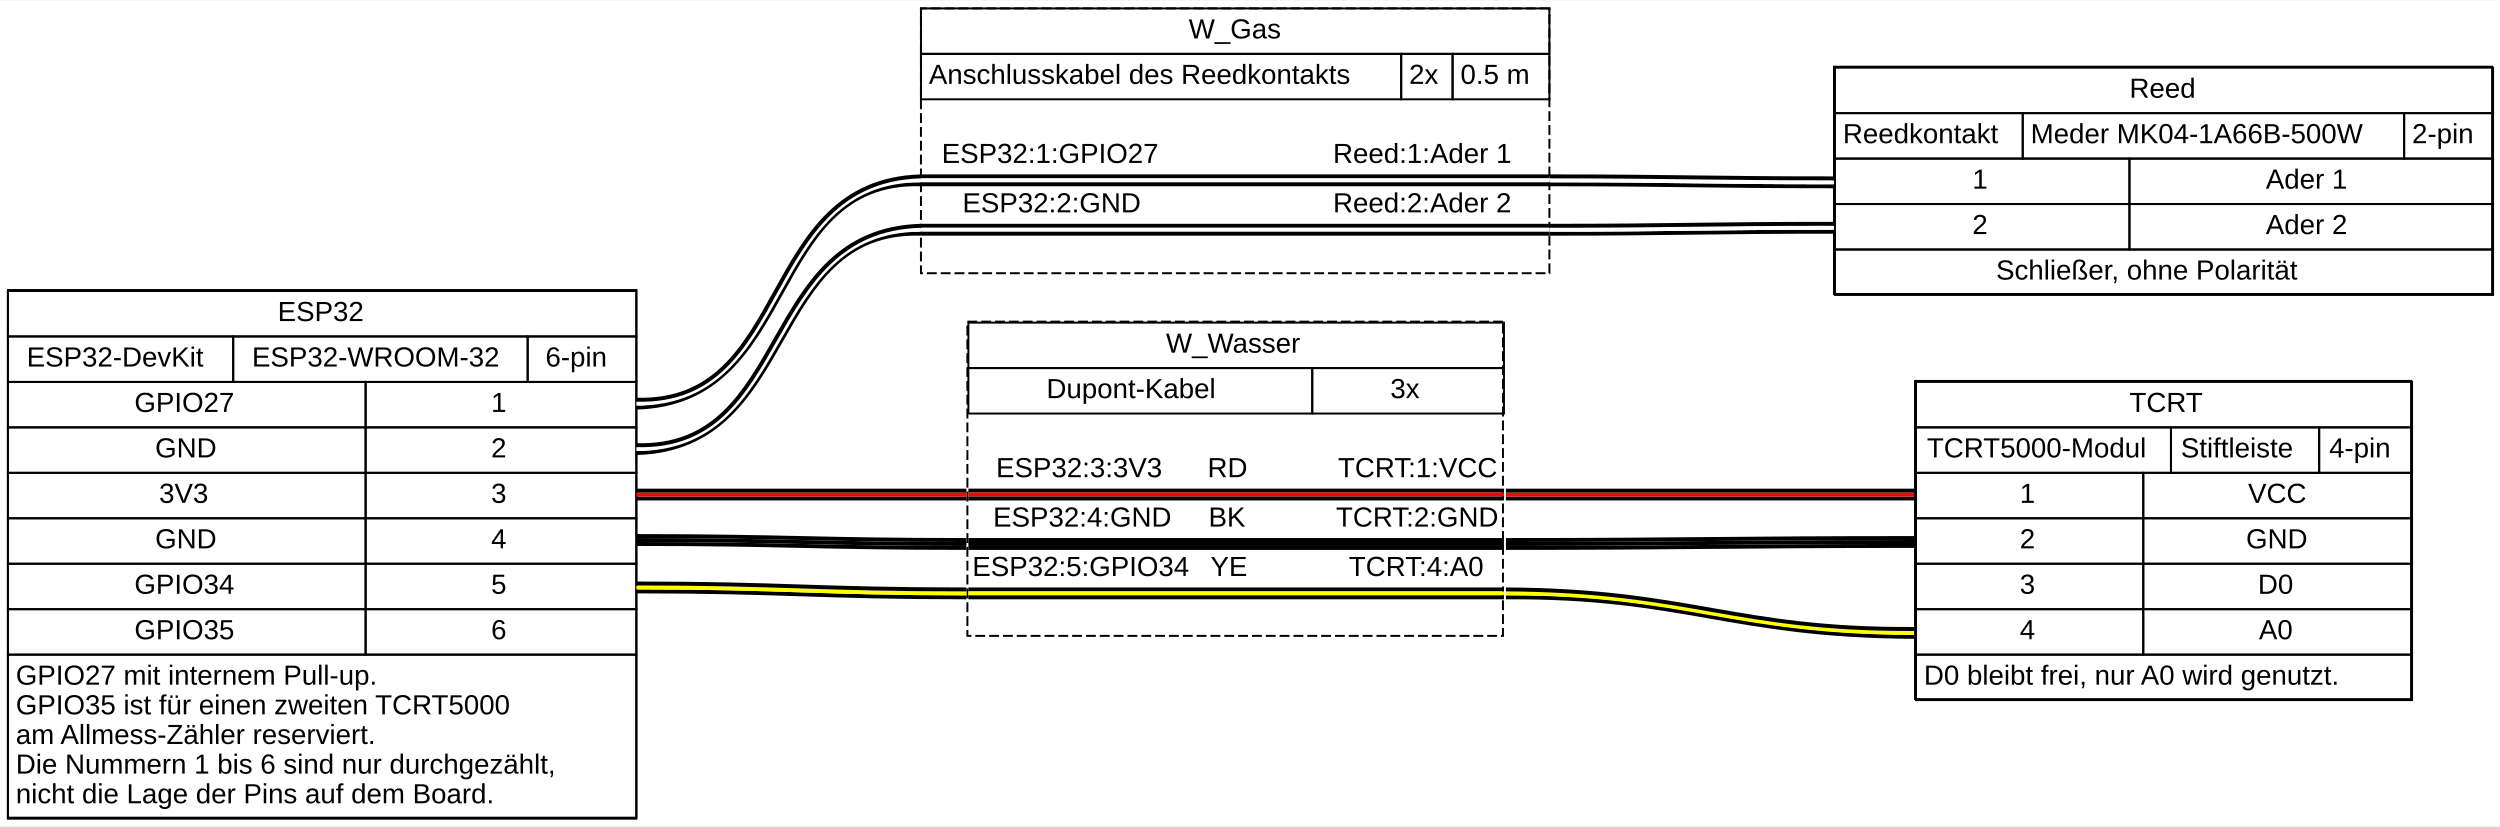
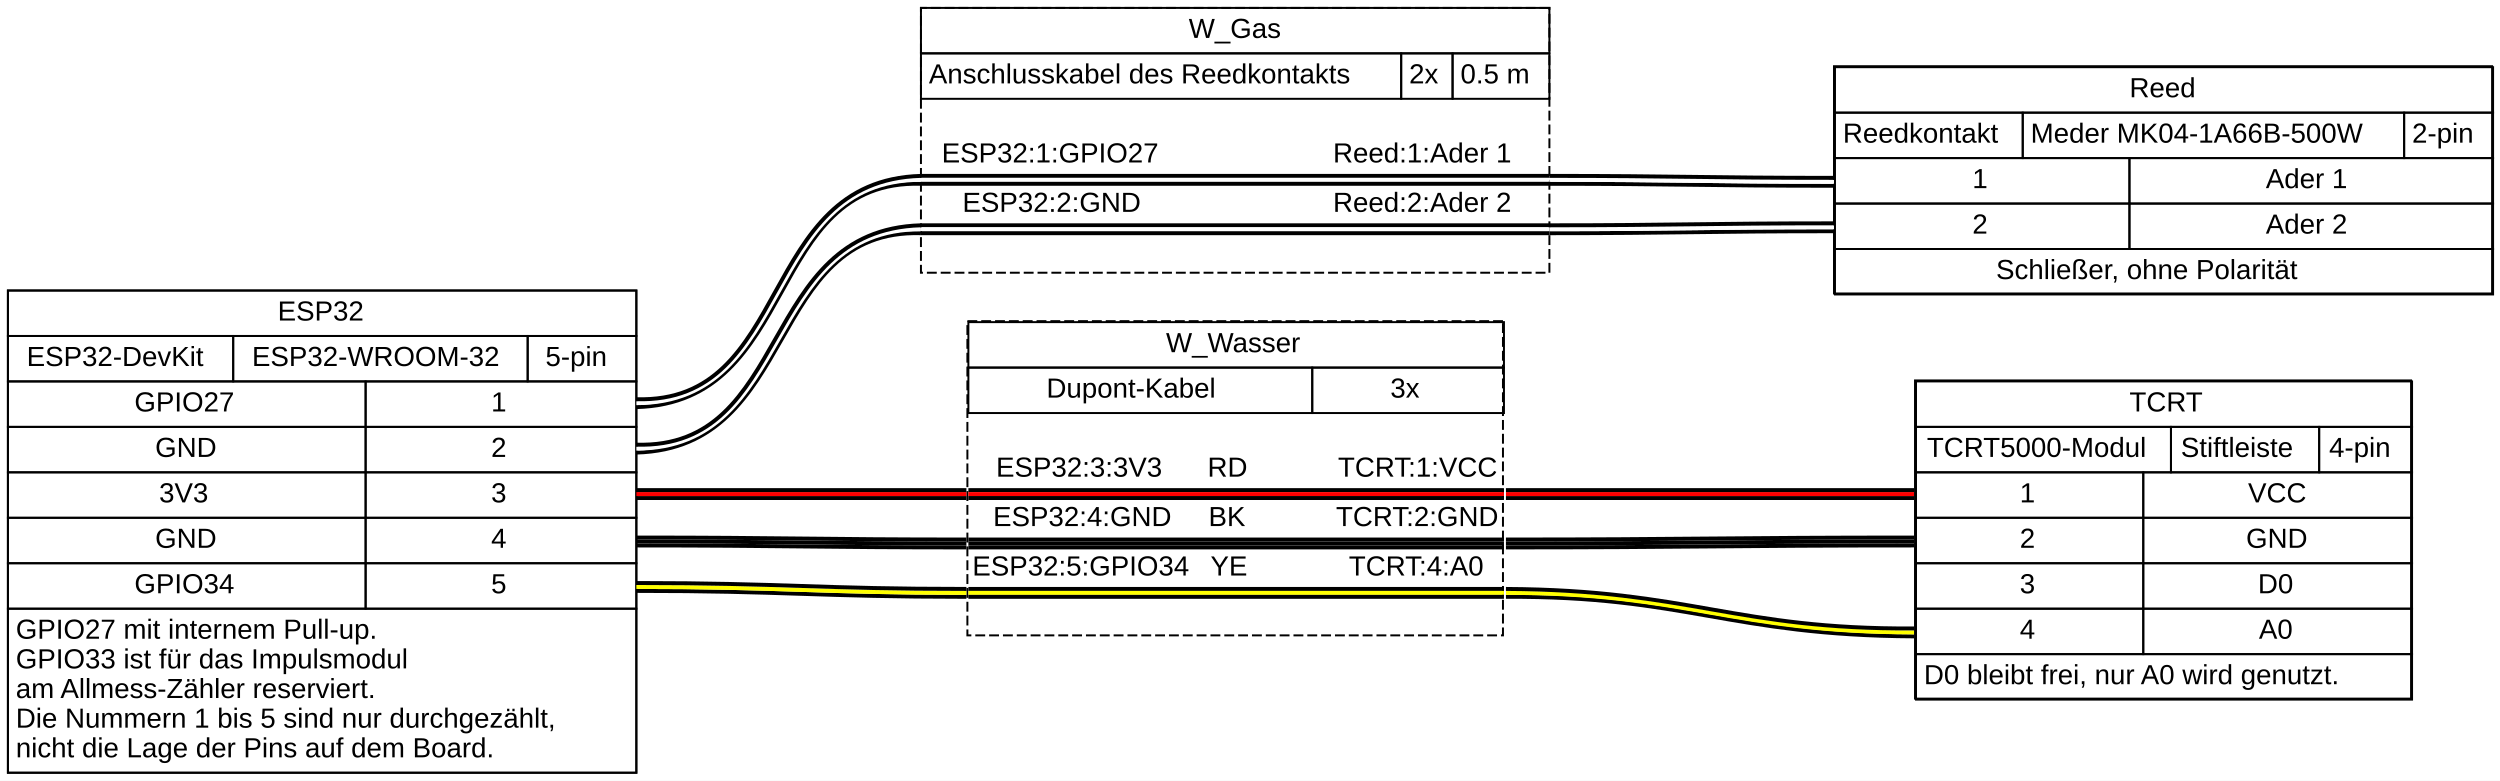
- <svg xmlns="http://www.w3.org/2000/svg" width="1265pt" height="418pt" viewBox="0.00 0.00 1265.00 417.50">
-   <g id="graph0" class="graph" transform="scale(1 1) rotate(0) translate(4 413.5)">
-     <polygon fill="#ffffff" stroke="transparent" points="-4,4 -4,-413.5 1261,-413.5 1261,4 -4,4" />
+ <svg xmlns="http://www.w3.org/2000/svg" width="1265pt" height="395pt" viewBox="0.00 0.00 1265.00 395.00">
+   <g id="graph0" class="graph" transform="scale(1 1) rotate(0) translate(4 391)">
+     <polygon fill="#ffffff" stroke="transparent" points="-4,4 -4,-391 1261,-391 1261,4 -4,4" />
    <g id="node1" class="node">
-       <polygon fill="#ffffff" stroke="black" points="318,-267 0,-267 0,0 318,0 318,-267" />
-       <polygon fill="none" stroke="black" points="0,-243.5 0,-266.5 318,-266.5 318,-243.5 0,-243.5" />
-       <text text-anchor="start" x="136.5" y="-251.3" font-family="arial" font-size="14.00">ESP32</text>
-       <polygon fill="none" stroke="black" points="0,-220.5 0,-243.5 114,-243.5 114,-220.5 0,-220.5" />
-       <text text-anchor="start" x="9.5" y="-228.3" font-family="arial" font-size="14.00">ESP32-DevKit</text>
-       <polygon fill="none" stroke="black" points="114,-220.5 114,-243.5 263,-243.5 263,-220.5 114,-220.5" />
-       <text text-anchor="start" x="123.5" y="-228.3" font-family="arial" font-size="14.00">ESP32-WROOM-32</text>
-       <polygon fill="none" stroke="black" points="263,-220.5 263,-243.5 318,-243.5 318,-220.5 263,-220.5" />
-       <text text-anchor="start" x="272" y="-228.3" font-family="arial" font-size="14.00">6-pin</text>
-       <polygon fill="none" stroke="black" points="0,-197.5 0,-220.5 181,-220.5 181,-197.5 0,-197.5" />
-       <text text-anchor="start" x="64" y="-205.3" font-family="arial" font-size="14.00">GPIO27</text>
-       <polygon fill="none" stroke="black" points="181,-197.5 181,-220.5 318,-220.5 318,-197.5 181,-197.5" />
-       <text text-anchor="start" x="244.5" y="-205.3" font-family="arial" font-size="14.00">1</text>
-       <polygon fill="none" stroke="black" points="0,-174.5 0,-197.5 181,-197.5 181,-174.5 0,-174.5" />
-       <text text-anchor="start" x="74.5" y="-182.3" font-family="arial" font-size="14.00">GND</text>
-       <polygon fill="none" stroke="black" points="181,-174.5 181,-197.5 318,-197.5 318,-174.5 181,-174.5" />
-       <text text-anchor="start" x="244.5" y="-182.3" font-family="arial" font-size="14.00">2</text>
-       <polygon fill="none" stroke="black" points="0,-151.5 0,-174.5 181,-174.5 181,-151.5 0,-151.5" />
-       <text text-anchor="start" x="76.5" y="-159.3" font-family="arial" font-size="14.00">3V3</text>
-       <polygon fill="none" stroke="black" points="181,-151.5 181,-174.5 318,-174.5 318,-151.5 181,-151.5" />
-       <text text-anchor="start" x="244.5" y="-159.3" font-family="arial" font-size="14.00">3</text>
-       <polygon fill="none" stroke="black" points="0,-128.5 0,-151.5 181,-151.5 181,-128.5 0,-128.5" />
-       <text text-anchor="start" x="74.5" y="-136.3" font-family="arial" font-size="14.00">GND</text>
-       <polygon fill="none" stroke="black" points="181,-128.5 181,-151.5 318,-151.5 318,-128.5 181,-128.5" />
-       <text text-anchor="start" x="244.5" y="-136.3" font-family="arial" font-size="14.00">4</text>
-       <polygon fill="none" stroke="black" points="0,-105.5 0,-128.5 181,-128.5 181,-105.5 0,-105.5" />
-       <text text-anchor="start" x="64" y="-113.3" font-family="arial" font-size="14.00">GPIO34</text>
-       <polygon fill="none" stroke="black" points="181,-105.5 181,-128.5 318,-128.5 318,-105.5 181,-105.5" />
-       <text text-anchor="start" x="244.5" y="-113.3" font-family="arial" font-size="14.00">5</text>
-       <polygon fill="none" stroke="black" points="0,-82.5 0,-105.5 181,-105.5 181,-82.5 0,-82.5" />
-       <text text-anchor="start" x="64" y="-90.3" font-family="arial" font-size="14.00">GPIO35</text>
-       <polygon fill="none" stroke="black" points="181,-82.5 181,-105.5 318,-105.5 318,-82.5 181,-82.5" />
-       <text text-anchor="start" x="244.5" y="-90.3" font-family="arial" font-size="14.00">6</text>
-       <polygon fill="none" stroke="black" points="0,0.5 0,-82.5 318,-82.5 318,0.5 0,0.5" />
-       <text text-anchor="start" x="4" y="-67.3" font-family="arial" font-size="14.00">GPIO27 mit internem Pull-up.</text>
-       <text text-anchor="start" x="4" y="-52.3" font-family="arial" font-size="14.00">GPIO35 ist für einen zweiten TCRT5000</text>
-       <text text-anchor="start" x="4" y="-37.3" font-family="arial" font-size="14.00">am Allmess-Zähler reserviert.</text>
-       <text text-anchor="start" x="4" y="-22.3" font-family="arial" font-size="14.00">Die Nummern 1 bis 6 sind nur durchgezählt,</text>
-       <text text-anchor="start" x="4" y="-7.3" font-family="arial" font-size="14.00">nicht die Lage der Pins auf dem Board.</text>
+       <polygon fill="#ffffff" stroke="black" points="318,-244 0,-244 0,0 318,0 318,-244" />
+       <polygon fill="none" stroke="black" points="0,-221 0,-244 318,-244 318,-221 0,-221" />
+       <text text-anchor="start" x="136.5" y="-228.8" font-family="arial" font-size="14.00">ESP32</text>
+       <polygon fill="none" stroke="black" points="0,-198 0,-221 114,-221 114,-198 0,-198" />
+       <text text-anchor="start" x="9.5" y="-205.8" font-family="arial" font-size="14.00">ESP32-DevKit</text>
+       <polygon fill="none" stroke="black" points="114,-198 114,-221 263,-221 263,-198 114,-198" />
+       <text text-anchor="start" x="123.5" y="-205.8" font-family="arial" font-size="14.00">ESP32-WROOM-32</text>
+       <polygon fill="none" stroke="black" points="263,-198 263,-221 318,-221 318,-198 263,-198" />
+       <text text-anchor="start" x="272" y="-205.8" font-family="arial" font-size="14.00">5-pin</text>
+       <polygon fill="none" stroke="black" points="0,-175 0,-198 181,-198 181,-175 0,-175" />
+       <text text-anchor="start" x="64" y="-182.8" font-family="arial" font-size="14.00">GPIO27</text>
+       <polygon fill="none" stroke="black" points="181,-175 181,-198 318,-198 318,-175 181,-175" />
+       <text text-anchor="start" x="244.5" y="-182.8" font-family="arial" font-size="14.00">1</text>
+       <polygon fill="none" stroke="black" points="0,-152 0,-175 181,-175 181,-152 0,-152" />
+       <text text-anchor="start" x="74.5" y="-159.8" font-family="arial" font-size="14.00">GND</text>
+       <polygon fill="none" stroke="black" points="181,-152 181,-175 318,-175 318,-152 181,-152" />
+       <text text-anchor="start" x="244.5" y="-159.8" font-family="arial" font-size="14.00">2</text>
+       <polygon fill="none" stroke="black" points="0,-129 0,-152 181,-152 181,-129 0,-129" />
+       <text text-anchor="start" x="76.5" y="-136.8" font-family="arial" font-size="14.00">3V3</text>
+       <polygon fill="none" stroke="black" points="181,-129 181,-152 318,-152 318,-129 181,-129" />
+       <text text-anchor="start" x="244.5" y="-136.8" font-family="arial" font-size="14.00">3</text>
+       <polygon fill="none" stroke="black" points="0,-106 0,-129 181,-129 181,-106 0,-106" />
+       <text text-anchor="start" x="74.5" y="-113.8" font-family="arial" font-size="14.00">GND</text>
+       <polygon fill="none" stroke="black" points="181,-106 181,-129 318,-129 318,-106 181,-106" />
+       <text text-anchor="start" x="244.5" y="-113.8" font-family="arial" font-size="14.00">4</text>
+       <polygon fill="none" stroke="black" points="0,-83 0,-106 181,-106 181,-83 0,-83" />
+       <text text-anchor="start" x="64" y="-90.8" font-family="arial" font-size="14.00">GPIO34</text>
+       <polygon fill="none" stroke="black" points="181,-83 181,-106 318,-106 318,-83 181,-83" />
+       <text text-anchor="start" x="244.5" y="-90.8" font-family="arial" font-size="14.00">5</text>
+       <polygon fill="none" stroke="black" points="0,0 0,-83 318,-83 318,0 0,0" />
+       <text text-anchor="start" x="4" y="-67.8" font-family="arial" font-size="14.00">GPIO27 mit internem Pull-up.</text>
+       <text text-anchor="start" x="4" y="-52.8" font-family="arial" font-size="14.00">GPIO33 ist für das Impulsmodul</text>
+       <text text-anchor="start" x="4" y="-37.8" font-family="arial" font-size="14.00">am Allmess-Zähler reserviert.</text>
+       <text text-anchor="start" x="4" y="-22.8" font-family="arial" font-size="14.00">Die Nummern 1 bis 5 sind nur durchgezählt,</text>
+       <text text-anchor="start" x="4" y="-7.8" font-family="arial" font-size="14.00">nicht die Lage der Pins auf dem Board.</text>
    </g>
    <g id="node4" class="node">
-       <polygon fill="#ffffff" stroke="black" stroke-dasharray="5,2" points="780,-409.5 462,-409.5 462,-275.5 780,-275.5 780,-409.5" />
-       <polygon fill="none" stroke="black" points="462,-386.5 462,-409.5 780,-409.5 780,-386.5 462,-386.5" />
-       <text text-anchor="start" x="597.5" y="-394.3" font-family="arial" font-size="14.00">W_Gas</text>
-       <polygon fill="none" stroke="black" points="462,-363.5 462,-386.5 705,-386.5 705,-363.5 462,-363.5" />
-       <text text-anchor="start" x="466" y="-371.3" font-family="arial" font-size="14.00">Anschlusskabel des Reedkontakts</text>
-       <polygon fill="none" stroke="black" points="705,-363.5 705,-386.5 731,-386.5 731,-363.5 705,-363.5" />
-       <text text-anchor="start" x="709" y="-371.3" font-family="arial" font-size="14.00">2x</text>
-       <polygon fill="none" stroke="black" points="731,-363.5 731,-386.5 780,-386.5 780,-363.5 731,-363.5" />
-       <text text-anchor="start" x="735" y="-371.3" font-family="arial" font-size="14.00">0.5 m</text>
-       <text text-anchor="start" x="527.5" y="-350.3" font-family="arial" font-size="14.00"> </text>
-       <text text-anchor="start" x="472.5" y="-331.3" font-family="arial" font-size="14.00">ESP32:1:GPIO27</text>
-       <text text-anchor="start" x="608.5" y="-331.3" font-family="arial" font-size="14.00">         </text>
-       <text text-anchor="start" x="670.5" y="-331.3" font-family="arial" font-size="14.00">Reed:1:Ader 1</text>
-       <polygon fill="#000000" stroke="transparent" points="462,-323.5 462,-325.5 780,-325.5 780,-323.5 462,-323.5" />
-       <polygon fill="#ffffff" stroke="transparent" points="462,-321.5 462,-323.5 780,-323.5 780,-321.5 462,-321.5" />
-       <polygon fill="#000000" stroke="transparent" points="462,-319.5 462,-321.5 780,-321.5 780,-319.5 462,-319.5" />
-       <text text-anchor="start" x="483" y="-306.3" font-family="arial" font-size="14.00">ESP32:2:GND</text>
-       <text text-anchor="start" x="608.5" y="-306.3" font-family="arial" font-size="14.00">         </text>
-       <text text-anchor="start" x="670.5" y="-306.3" font-family="arial" font-size="14.00">Reed:2:Ader 2</text>
-       <polygon fill="#000000" stroke="transparent" points="462,-298.5 462,-300.5 780,-300.5 780,-298.5 462,-298.5" />
-       <polygon fill="#ffffff" stroke="transparent" points="462,-296.5 462,-298.5 780,-298.5 780,-296.5 462,-296.5" />
-       <polygon fill="#000000" stroke="transparent" points="462,-294.5 462,-296.5 780,-296.5 780,-294.5 462,-294.5" />
-       <text text-anchor="start" x="527.5" y="-281.3" font-family="arial" font-size="14.00"> </text>
+       <polygon fill="#ffffff" stroke="black" stroke-dasharray="5,2" points="780,-387 462,-387 462,-253 780,-253 780,-387" />
+       <polygon fill="none" stroke="black" points="462,-364 462,-387 780,-387 780,-364 462,-364" />
+       <text text-anchor="start" x="597.5" y="-371.8" font-family="arial" font-size="14.00">W_Gas</text>
+       <polygon fill="none" stroke="black" points="462,-341 462,-364 705,-364 705,-341 462,-341" />
+       <text text-anchor="start" x="466" y="-348.8" font-family="arial" font-size="14.00">Anschlusskabel des Reedkontakts</text>
+       <polygon fill="none" stroke="black" points="705,-341 705,-364 731,-364 731,-341 705,-341" />
+       <text text-anchor="start" x="709" y="-348.8" font-family="arial" font-size="14.00">2x</text>
+       <polygon fill="none" stroke="black" points="731,-341 731,-364 780,-364 780,-341 731,-341" />
+       <text text-anchor="start" x="735" y="-348.8" font-family="arial" font-size="14.00">0.5 m</text>
+       <text text-anchor="start" x="527.5" y="-327.8" font-family="arial" font-size="14.00"> </text>
+       <text text-anchor="start" x="472.5" y="-308.8" font-family="arial" font-size="14.00">ESP32:1:GPIO27</text>
+       <text text-anchor="start" x="608.5" y="-308.8" font-family="arial" font-size="14.00">         </text>
+       <text text-anchor="start" x="670.5" y="-308.8" font-family="arial" font-size="14.00">Reed:1:Ader 1</text>
+       <polygon fill="#000000" stroke="transparent" points="462,-301 462,-303 780,-303 780,-301 462,-301" />
+       <polygon fill="#ffffff" stroke="transparent" points="462,-299 462,-301 780,-301 780,-299 462,-299" />
+       <polygon fill="#000000" stroke="transparent" points="462,-297 462,-299 780,-299 780,-297 462,-297" />
+       <text text-anchor="start" x="483" y="-283.8" font-family="arial" font-size="14.00">ESP32:2:GND</text>
+       <text text-anchor="start" x="608.5" y="-283.8" font-family="arial" font-size="14.00">         </text>
+       <text text-anchor="start" x="670.5" y="-283.8" font-family="arial" font-size="14.00">Reed:2:Ader 2</text>
+       <polygon fill="#000000" stroke="transparent" points="462,-276 462,-278 780,-278 780,-276 462,-276" />
+       <polygon fill="#ffffff" stroke="transparent" points="462,-274 462,-276 780,-276 780,-274 462,-274" />
+       <polygon fill="#000000" stroke="transparent" points="462,-272 462,-274 780,-274 780,-272 462,-272" />
+       <text text-anchor="start" x="527.5" y="-258.8" font-family="arial" font-size="14.00"> </text>
    </g>
    <g id="edge1" class="edge">
-       <path fill="none" stroke="#000000" stroke-width="2" d="M318,-207.5C401.33,-209.83 382.62,-322.83 462,-320.5" />
-       <path fill="none" stroke="#ffffff" stroke-width="2" d="M318,-209.5C399.35,-209.5 380.65,-322.5 462,-322.5" />
-       <path fill="none" stroke="#000000" stroke-width="2" d="M318,-211.5C397.38,-209.17 378.67,-322.17 462,-324.5" />
+       <path fill="none" stroke="#000000" stroke-width="2" d="M318,-185C401.33,-187.33 382.62,-300.33 462,-298" />
+       <path fill="none" stroke="#ffffff" stroke-width="2" d="M318,-187C399.35,-187 380.65,-300 462,-300" />
+       <path fill="none" stroke="#000000" stroke-width="2" d="M318,-189C397.38,-186.67 378.67,-299.67 462,-302" />
    </g>
    <g id="edge3" class="edge">
-       <path fill="none" stroke="#000000" stroke-width="2" d="M318,-184.5C400.78,-186.81 383.17,-297.81 462,-295.5" />
-       <path fill="none" stroke="#ffffff" stroke-width="2" d="M318,-186.5C398.81,-186.5 381.19,-297.5 462,-297.5" />
-       <path fill="none" stroke="#000000" stroke-width="2" d="M318,-188.5C396.83,-186.19 379.22,-297.19 462,-299.5" />
+       <path fill="none" stroke="#000000" stroke-width="2" d="M318,-162C400.78,-164.31 383.17,-275.31 462,-273" />
+       <path fill="none" stroke="#ffffff" stroke-width="2" d="M318,-164C398.81,-164 381.19,-275 462,-275" />
+       <path fill="none" stroke="#000000" stroke-width="2" d="M318,-166C396.83,-163.69 379.22,-274.69 462,-277" />
    </g>
    <g id="node5" class="node">
-       <polygon fill="#ffffff" stroke="black" stroke-dasharray="5,2" points="756.5,-251 485.5,-251 485.5,-92 756.5,-92 756.5,-251" />
-       <polygon fill="none" stroke="black" points="486,-227.5 486,-250.5 757,-250.5 757,-227.5 486,-227.5" />
-       <text text-anchor="start" x="586" y="-235.3" font-family="arial" font-size="14.00">W_Wasser</text>
-       <polygon fill="none" stroke="black" points="486,-204.5 486,-227.5 660,-227.5 660,-204.5 486,-204.5" />
-       <text text-anchor="start" x="525.5" y="-212.3" font-family="arial" font-size="14.00">Dupont-Kabel</text>
-       <polygon fill="none" stroke="black" points="660,-204.5 660,-227.5 757,-227.5 757,-204.5 660,-204.5" />
-       <text text-anchor="start" x="699.5" y="-212.3" font-family="arial" font-size="14.00">3x</text>
-       <text text-anchor="start" x="543" y="-191.3" font-family="arial" font-size="14.00"> </text>
-       <text text-anchor="start" x="500" y="-172.3" font-family="arial" font-size="14.00">ESP32:3:3V3</text>
-       <text text-anchor="start" x="607" y="-172.3" font-family="arial" font-size="14.00">     RD    </text>
-       <text text-anchor="start" x="673" y="-172.3" font-family="arial" font-size="14.00">TCRT:1:VCC</text>
-       <polygon fill="#000000" stroke="transparent" points="486,-164.5 486,-166.5 757,-166.5 757,-164.5 486,-164.5" />
-       <polygon fill="#ff0000" stroke="transparent" points="486,-162.5 486,-164.5 757,-164.5 757,-162.5 486,-162.5" />
-       <polygon fill="#000000" stroke="transparent" points="486,-160.5 486,-162.5 757,-162.5 757,-160.5 486,-160.5" />
-       <text text-anchor="start" x="498.5" y="-147.3" font-family="arial" font-size="14.00">ESP32:4:GND</text>
-       <text text-anchor="start" x="607.5" y="-147.3" font-family="arial" font-size="14.00">     BK    </text>
-       <text text-anchor="start" x="672" y="-147.3" font-family="arial" font-size="14.00">TCRT:2:GND</text>
-       <polygon fill="#000000" stroke="transparent" points="486,-139.5 486,-141.5 757,-141.5 757,-139.5 486,-139.5" />
-       <polygon fill="#000000" stroke="transparent" points="486,-137.5 486,-139.5 757,-139.5 757,-137.5 486,-137.5" />
-       <polygon fill="#000000" stroke="transparent" points="486,-135.5 486,-137.5 757,-137.5 757,-135.5 486,-135.5" />
-       <text text-anchor="start" x="488" y="-122.3" font-family="arial" font-size="14.00">ESP32:5:GPIO34</text>
-       <text text-anchor="start" x="608.5" y="-122.3" font-family="arial" font-size="14.00">     YE    </text>
-       <text text-anchor="start" x="678.5" y="-122.3" font-family="arial" font-size="14.00">TCRT:4:A0</text>
-       <polygon fill="#000000" stroke="transparent" points="486,-114.5 486,-116.5 757,-116.5 757,-114.5 486,-114.5" />
-       <polygon fill="#ffff00" stroke="transparent" points="486,-112.5 486,-114.5 757,-114.5 757,-112.5 486,-112.5" />
-       <polygon fill="#000000" stroke="transparent" points="486,-110.5 486,-112.5 757,-112.5 757,-110.5 486,-110.5" />
-       <text text-anchor="start" x="543" y="-97.3" font-family="arial" font-size="14.00"> </text>
+       <polygon fill="#ffffff" stroke="black" stroke-dasharray="5,2" points="756.5,-228.5 485.5,-228.5 485.5,-69.5 756.5,-69.5 756.5,-228.5" />
+       <polygon fill="none" stroke="black" points="486,-205 486,-228 757,-228 757,-205 486,-205" />
+       <text text-anchor="start" x="586" y="-212.8" font-family="arial" font-size="14.00">W_Wasser</text>
+       <polygon fill="none" stroke="black" points="486,-182 486,-205 660,-205 660,-182 486,-182" />
+       <text text-anchor="start" x="525.5" y="-189.8" font-family="arial" font-size="14.00">Dupont-Kabel</text>
+       <polygon fill="none" stroke="black" points="660,-182 660,-205 757,-205 757,-182 660,-182" />
+       <text text-anchor="start" x="699.5" y="-189.8" font-family="arial" font-size="14.00">3x</text>
+       <text text-anchor="start" x="543" y="-168.8" font-family="arial" font-size="14.00"> </text>
+       <text text-anchor="start" x="500" y="-149.8" font-family="arial" font-size="14.00">ESP32:3:3V3</text>
+       <text text-anchor="start" x="607" y="-149.8" font-family="arial" font-size="14.00">     RD    </text>
+       <text text-anchor="start" x="673" y="-149.8" font-family="arial" font-size="14.00">TCRT:1:VCC</text>
+       <polygon fill="#000000" stroke="transparent" points="486,-142 486,-144 757,-144 757,-142 486,-142" />
+       <polygon fill="#ff0000" stroke="transparent" points="486,-140 486,-142 757,-142 757,-140 486,-140" />
+       <polygon fill="#000000" stroke="transparent" points="486,-138 486,-140 757,-140 757,-138 486,-138" />
+       <text text-anchor="start" x="498.5" y="-124.8" font-family="arial" font-size="14.00">ESP32:4:GND</text>
+       <text text-anchor="start" x="607.5" y="-124.8" font-family="arial" font-size="14.00">     BK    </text>
+       <text text-anchor="start" x="672" y="-124.8" font-family="arial" font-size="14.00">TCRT:2:GND</text>
+       <polygon fill="#000000" stroke="transparent" points="486,-117 486,-119 757,-119 757,-117 486,-117" />
+       <polygon fill="#000000" stroke="transparent" points="486,-115 486,-117 757,-117 757,-115 486,-115" />
+       <polygon fill="#000000" stroke="transparent" points="486,-113 486,-115 757,-115 757,-113 486,-113" />
+       <text text-anchor="start" x="488" y="-99.8" font-family="arial" font-size="14.00">ESP32:5:GPIO34</text>
+       <text text-anchor="start" x="608.5" y="-99.8" font-family="arial" font-size="14.00">     YE    </text>
+       <text text-anchor="start" x="678.5" y="-99.8" font-family="arial" font-size="14.00">TCRT:4:A0</text>
+       <polygon fill="#000000" stroke="transparent" points="486,-92 486,-94 757,-94 757,-92 486,-92" />
+       <polygon fill="#ffff00" stroke="transparent" points="486,-90 486,-92 757,-92 757,-90 486,-90" />
+       <polygon fill="#000000" stroke="transparent" points="486,-88 486,-90 757,-90 757,-88 486,-88" />
+       <text text-anchor="start" x="543" y="-74.8" font-family="arial" font-size="14.00"> </text>
    </g>
    <g id="edge5" class="edge">
-       <path fill="none" stroke="#000000" stroke-width="2" d="M318,-161.5C392.22,-161.5 410.78,-161.5 485,-161.5" />
-       <path fill="none" stroke="#ff0000" stroke-width="2" d="M318,-163.5C392.22,-163.5 410.78,-163.5 485,-163.5" />
-       <path fill="none" stroke="#000000" stroke-width="2" d="M318,-165.5C392.22,-165.5 410.78,-165.5 485,-165.5" />
+       <path fill="none" stroke="#000000" stroke-width="2" d="M318,-139C392.22,-139 410.78,-139 485,-139" />
+       <path fill="none" stroke="#ff0000" stroke-width="2" d="M318,-141C392.22,-141 410.78,-141 485,-141" />
+       <path fill="none" stroke="#000000" stroke-width="2" d="M318,-143C392.22,-143 410.78,-143 485,-143" />
    </g>
    <g id="edge7" class="edge">
-       <path fill="none" stroke="#000000" stroke-width="2" d="M318,-138.5C392.01,-138.51 410.56,-136.51 485,-136.5" />
-       <path fill="none" stroke="#000000" stroke-width="2" d="M318,-140.5C392.23,-140.5 410.77,-138.5 485,-138.5" />
-       <path fill="none" stroke="#000000" stroke-width="2" d="M318,-142.5C392.44,-142.49 410.99,-140.49 485,-140.5" />
+       <path fill="none" stroke="#000000" stroke-width="2" d="M318,-115C392.12,-115 410.67,-114 485,-114" />
+       <path fill="none" stroke="#000000" stroke-width="2" d="M318,-117C392.22,-117 410.78,-116 485,-116" />
+       <path fill="none" stroke="#000000" stroke-width="2" d="M318,-119C392.33,-119 410.88,-118 485,-118" />
    </g>
    <g id="edge9" class="edge">
-       <path fill="none" stroke="#000000" stroke-width="2" d="M318,-114.5C391.91,-114.53 410.45,-111.53 485,-111.5" />
-       <path fill="none" stroke="#ffff00" stroke-width="2" d="M318,-116.5C392.23,-116.5 410.77,-113.5 485,-113.5" />
-       <path fill="none" stroke="#000000" stroke-width="2" d="M318,-118.5C392.55,-118.47 411.09,-115.47 485,-115.5" />
+       <path fill="none" stroke="#000000" stroke-width="2" d="M318,-92C391.91,-92.03 410.45,-89.03 485,-89" />
+       <path fill="none" stroke="#ffff00" stroke-width="2" d="M318,-94C392.23,-94 410.77,-91 485,-91" />
+       <path fill="none" stroke="#000000" stroke-width="2" d="M318,-96C392.55,-95.97 411.09,-92.97 485,-93" />
    </g>
    <g id="node2" class="node">
-       <polygon fill="#ffffff" stroke="black" points="1257,-380 924,-380 924,-265 1257,-265 1257,-380" />
-       <polygon fill="none" stroke="black" points="924.5,-356.5 924.5,-379.5 1257.5,-379.5 1257.5,-356.5 924.5,-356.5" />
-       <text text-anchor="start" x="1073.5" y="-364.3" font-family="arial" font-size="14.00">Reed</text>
-       <polygon fill="none" stroke="black" points="924.5,-333.5 924.5,-356.5 1019.5,-356.5 1019.5,-333.5 924.5,-333.5" />
-       <text text-anchor="start" x="928.5" y="-341.3" font-family="arial" font-size="14.00">Reedkontakt</text>
-       <polygon fill="none" stroke="black" points="1019.5,-333.5 1019.5,-356.5 1212.5,-356.5 1212.5,-333.5 1019.5,-333.5" />
-       <text text-anchor="start" x="1023.5" y="-341.3" font-family="arial" font-size="14.00">Meder MK04-1A66B-500W</text>
-       <polygon fill="none" stroke="black" points="1212.5,-333.5 1212.5,-356.5 1257.5,-356.5 1257.5,-333.5 1212.5,-333.5" />
-       <text text-anchor="start" x="1216.5" y="-341.3" font-family="arial" font-size="14.00">2-pin</text>
-       <polygon fill="none" stroke="black" points="924.5,-310.5 924.5,-333.5 1073.5,-333.5 1073.5,-310.5 924.5,-310.5" />
-       <text text-anchor="start" x="994" y="-318.3" font-family="arial" font-size="14.00">1</text>
-       <polygon fill="none" stroke="black" points="1073.5,-310.5 1073.5,-333.5 1257.5,-333.5 1257.5,-310.5 1073.5,-310.5" />
-       <text text-anchor="start" x="1142.5" y="-318.3" font-family="arial" font-size="14.00">Ader 1</text>
-       <polygon fill="none" stroke="black" points="924.5,-287.5 924.5,-310.5 1073.5,-310.5 1073.5,-287.5 924.5,-287.5" />
-       <text text-anchor="start" x="994" y="-295.3" font-family="arial" font-size="14.00">2</text>
-       <polygon fill="none" stroke="black" points="1073.5,-287.5 1073.5,-310.5 1257.5,-310.5 1257.5,-287.5 1073.5,-287.5" />
-       <text text-anchor="start" x="1142.5" y="-295.3" font-family="arial" font-size="14.00">Ader 2</text>
-       <polygon fill="none" stroke="black" points="924.5,-264.5 924.5,-287.5 1257.5,-287.5 1257.5,-264.5 924.5,-264.5" />
-       <text text-anchor="start" x="1006" y="-272.3" font-family="arial" font-size="14.00">Schließer, ohne Polarität</text>
+       <polygon fill="#ffffff" stroke="black" points="1257,-357.5 924,-357.5 924,-242.5 1257,-242.5 1257,-357.5" />
+       <polygon fill="none" stroke="black" points="924.5,-334 924.5,-357 1257.5,-357 1257.5,-334 924.5,-334" />
+       <text text-anchor="start" x="1073.5" y="-341.8" font-family="arial" font-size="14.00">Reed</text>
+       <polygon fill="none" stroke="black" points="924.5,-311 924.5,-334 1019.5,-334 1019.5,-311 924.5,-311" />
+       <text text-anchor="start" x="928.5" y="-318.8" font-family="arial" font-size="14.00">Reedkontakt</text>
+       <polygon fill="none" stroke="black" points="1019.5,-311 1019.5,-334 1212.5,-334 1212.5,-311 1019.5,-311" />
+       <text text-anchor="start" x="1023.5" y="-318.8" font-family="arial" font-size="14.00">Meder MK04-1A66B-500W</text>
+       <polygon fill="none" stroke="black" points="1212.5,-311 1212.5,-334 1257.5,-334 1257.5,-311 1212.5,-311" />
+       <text text-anchor="start" x="1216.5" y="-318.8" font-family="arial" font-size="14.00">2-pin</text>
+       <polygon fill="none" stroke="black" points="924.5,-288 924.5,-311 1073.5,-311 1073.5,-288 924.5,-288" />
+       <text text-anchor="start" x="994" y="-295.8" font-family="arial" font-size="14.00">1</text>
+       <polygon fill="none" stroke="black" points="1073.5,-288 1073.5,-311 1257.5,-311 1257.5,-288 1073.5,-288" />
+       <text text-anchor="start" x="1142.5" y="-295.8" font-family="arial" font-size="14.00">Ader 1</text>
+       <polygon fill="none" stroke="black" points="924.5,-265 924.5,-288 1073.5,-288 1073.5,-265 924.5,-265" />
+       <text text-anchor="start" x="994" y="-272.8" font-family="arial" font-size="14.00">2</text>
+       <polygon fill="none" stroke="black" points="1073.5,-265 1073.5,-288 1257.5,-288 1257.5,-265 1073.5,-265" />
+       <text text-anchor="start" x="1142.5" y="-272.8" font-family="arial" font-size="14.00">Ader 2</text>
+       <polygon fill="none" stroke="black" points="924.5,-242 924.5,-265 1257.5,-265 1257.5,-242 924.5,-242" />
+       <text text-anchor="start" x="1006" y="-249.8" font-family="arial" font-size="14.00">Schließer, ohne Polarität</text>
    </g>
    <g id="node3" class="node">
-       <polygon fill="#ffffff" stroke="black" points="1216,-221 965,-221 965,-60 1216,-60 1216,-221" />
-       <polygon fill="none" stroke="black" points="965.5,-197.5 965.5,-220.5 1216.5,-220.5 1216.5,-197.5 965.5,-197.5" />
-       <text text-anchor="start" x="1073.5" y="-205.3" font-family="arial" font-size="14.00">TCRT</text>
-       <polygon fill="none" stroke="black" points="965.5,-174.5 965.5,-197.5 1094.5,-197.5 1094.5,-174.5 965.5,-174.5" />
-       <text text-anchor="start" x="971" y="-182.3" font-family="arial" font-size="14.00">TCRT5000-Modul</text>
-       <polygon fill="none" stroke="black" points="1094.5,-174.5 1094.5,-197.5 1169.5,-197.5 1169.5,-174.5 1094.5,-174.5" />
-       <text text-anchor="start" x="1099.5" y="-182.3" font-family="arial" font-size="14.00">Stiftleiste</text>
-       <polygon fill="none" stroke="black" points="1169.5,-174.5 1169.5,-197.5 1216.5,-197.5 1216.5,-174.5 1169.5,-174.5" />
-       <text text-anchor="start" x="1174.5" y="-182.3" font-family="arial" font-size="14.00">4-pin</text>
-       <polygon fill="none" stroke="black" points="965.5,-151.5 965.5,-174.5 1080.5,-174.5 1080.5,-151.5 965.5,-151.5" />
-       <text text-anchor="start" x="1018" y="-159.3" font-family="arial" font-size="14.00">1</text>
-       <polygon fill="none" stroke="black" points="1080.5,-151.5 1080.5,-174.5 1216.5,-174.5 1216.5,-151.5 1080.5,-151.5" />
-       <text text-anchor="start" x="1133.5" y="-159.3" font-family="arial" font-size="14.00">VCC</text>
-       <polygon fill="none" stroke="black" points="965.5,-128.5 965.5,-151.5 1080.5,-151.5 1080.5,-128.5 965.5,-128.5" />
-       <text text-anchor="start" x="1018" y="-136.3" font-family="arial" font-size="14.00">2</text>
-       <polygon fill="none" stroke="black" points="1080.5,-128.5 1080.5,-151.5 1216.5,-151.5 1216.5,-128.5 1080.5,-128.5" />
-       <text text-anchor="start" x="1132.5" y="-136.3" font-family="arial" font-size="14.00">GND</text>
-       <polygon fill="none" stroke="black" points="965.5,-105.5 965.5,-128.5 1080.5,-128.5 1080.5,-105.5 965.5,-105.5" />
-       <text text-anchor="start" x="1018" y="-113.3" font-family="arial" font-size="14.00">3</text>
-       <polygon fill="none" stroke="black" points="1080.5,-105.5 1080.5,-128.5 1216.5,-128.5 1216.5,-105.5 1080.5,-105.5" />
-       <text text-anchor="start" x="1138.5" y="-113.3" font-family="arial" font-size="14.00">D0</text>
-       <polygon fill="none" stroke="black" points="965.5,-82.5 965.5,-105.5 1080.5,-105.5 1080.5,-82.5 965.5,-82.5" />
-       <text text-anchor="start" x="1018" y="-90.3" font-family="arial" font-size="14.00">4</text>
-       <polygon fill="none" stroke="black" points="1080.5,-82.5 1080.5,-105.5 1216.5,-105.5 1216.5,-82.5 1080.5,-82.5" />
-       <text text-anchor="start" x="1139" y="-90.3" font-family="arial" font-size="14.00">A0</text>
-       <polygon fill="none" stroke="black" points="965.5,-59.5 965.5,-82.5 1216.5,-82.5 1216.5,-59.5 965.5,-59.5" />
-       <text text-anchor="start" x="969.5" y="-67.3" font-family="arial" font-size="14.00">D0 bleibt frei, nur A0 wird genutzt.</text>
+       <polygon fill="#ffffff" stroke="black" points="1216,-198.5 965,-198.5 965,-37.5 1216,-37.5 1216,-198.5" />
+       <polygon fill="none" stroke="black" points="965.5,-175 965.5,-198 1216.5,-198 1216.5,-175 965.5,-175" />
+       <text text-anchor="start" x="1073.5" y="-182.8" font-family="arial" font-size="14.00">TCRT</text>
+       <polygon fill="none" stroke="black" points="965.5,-152 965.5,-175 1094.5,-175 1094.5,-152 965.5,-152" />
+       <text text-anchor="start" x="971" y="-159.8" font-family="arial" font-size="14.00">TCRT5000-Modul</text>
+       <polygon fill="none" stroke="black" points="1094.5,-152 1094.5,-175 1169.5,-175 1169.5,-152 1094.5,-152" />
+       <text text-anchor="start" x="1099.5" y="-159.8" font-family="arial" font-size="14.00">Stiftleiste</text>
+       <polygon fill="none" stroke="black" points="1169.5,-152 1169.5,-175 1216.5,-175 1216.5,-152 1169.5,-152" />
+       <text text-anchor="start" x="1174.5" y="-159.8" font-family="arial" font-size="14.00">4-pin</text>
+       <polygon fill="none" stroke="black" points="965.5,-129 965.5,-152 1080.5,-152 1080.5,-129 965.5,-129" />
+       <text text-anchor="start" x="1018" y="-136.8" font-family="arial" font-size="14.00">1</text>
+       <polygon fill="none" stroke="black" points="1080.5,-129 1080.5,-152 1216.5,-152 1216.5,-129 1080.5,-129" />
+       <text text-anchor="start" x="1133.5" y="-136.8" font-family="arial" font-size="14.00">VCC</text>
+       <polygon fill="none" stroke="black" points="965.5,-106 965.5,-129 1080.5,-129 1080.5,-106 965.5,-106" />
+       <text text-anchor="start" x="1018" y="-113.8" font-family="arial" font-size="14.00">2</text>
+       <polygon fill="none" stroke="black" points="1080.5,-106 1080.5,-129 1216.5,-129 1216.5,-106 1080.5,-106" />
+       <text text-anchor="start" x="1132.5" y="-113.8" font-family="arial" font-size="14.00">GND</text>
+       <polygon fill="none" stroke="black" points="965.5,-83 965.5,-106 1080.5,-106 1080.5,-83 965.5,-83" />
+       <text text-anchor="start" x="1018" y="-90.8" font-family="arial" font-size="14.00">3</text>
+       <polygon fill="none" stroke="black" points="1080.5,-83 1080.5,-106 1216.5,-106 1216.5,-83 1080.5,-83" />
+       <text text-anchor="start" x="1138.5" y="-90.8" font-family="arial" font-size="14.00">D0</text>
+       <polygon fill="none" stroke="black" points="965.5,-60 965.5,-83 1080.5,-83 1080.5,-60 965.5,-60" />
+       <text text-anchor="start" x="1018" y="-67.8" font-family="arial" font-size="14.00">4</text>
+       <polygon fill="none" stroke="black" points="1080.5,-60 1080.5,-83 1216.5,-83 1216.5,-60 1080.5,-60" />
+       <text text-anchor="start" x="1139" y="-67.8" font-family="arial" font-size="14.00">A0</text>
+       <polygon fill="none" stroke="black" points="965.5,-37 965.5,-60 1216.5,-60 1216.5,-37 965.5,-37" />
+       <text text-anchor="start" x="969.5" y="-44.8" font-family="arial" font-size="14.00">D0 bleibt frei, nur A0 wird genutzt.</text>
    </g>
    <g id="edge2" class="edge">
-       <path fill="none" stroke="#000000" stroke-width="2" d="M780,-320.5C843.88,-320.5 859.87,-319.5 924,-319.5" />
-       <path fill="none" stroke="#ffffff" stroke-width="2" d="M780,-322.5C844,-322.5 860,-321.5 924,-321.5" />
-       <path fill="none" stroke="#000000" stroke-width="2" d="M780,-324.5C844.13,-324.5 860.12,-323.5 924,-323.5" />
+       <path fill="none" stroke="#000000" stroke-width="2" d="M780,-298C843.88,-298 859.87,-297 924,-297" />
+       <path fill="none" stroke="#ffffff" stroke-width="2" d="M780,-300C844,-300 860,-299 924,-299" />
+       <path fill="none" stroke="#000000" stroke-width="2" d="M780,-302C844.13,-302 860.12,-301 924,-301" />
    </g>
    <g id="edge4" class="edge">
-       <path fill="none" stroke="#000000" stroke-width="2" d="M780,-295.5C844.13,-295.5 860.12,-296.5 924,-296.5" />
-       <path fill="none" stroke="#ffffff" stroke-width="2" d="M780,-297.5C844,-297.5 860,-298.5 924,-298.5" />
-       <path fill="none" stroke="#000000" stroke-width="2" d="M780,-299.5C843.88,-299.5 859.87,-300.5 924,-300.5" />
+       <path fill="none" stroke="#000000" stroke-width="2" d="M780,-273C844.13,-273 860.12,-274 924,-274" />
+       <path fill="none" stroke="#ffffff" stroke-width="2" d="M780,-275C844,-275 860,-276 924,-276" />
+       <path fill="none" stroke="#000000" stroke-width="2" d="M780,-277C843.88,-277 859.87,-278 924,-278" />
    </g>
    <g id="edge6" class="edge">
-       <path fill="none" stroke="#000000" stroke-width="2" d="M758,-161.5C849.78,-161.5 872.72,-161.5 964.5,-161.5" />
-       <path fill="none" stroke="#ff0000" stroke-width="2" d="M758,-163.5C849.78,-163.5 872.72,-163.5 964.5,-163.5" />
-       <path fill="none" stroke="#000000" stroke-width="2" d="M758,-165.5C849.78,-165.5 872.72,-165.5 964.5,-165.5" />
+       <path fill="none" stroke="#000000" stroke-width="2" d="M758,-139C849.78,-139 872.72,-139 964.5,-139" />
+       <path fill="none" stroke="#ff0000" stroke-width="2" d="M758,-141C849.78,-141 872.72,-141 964.5,-141" />
+       <path fill="none" stroke="#000000" stroke-width="2" d="M758,-143C849.78,-143 872.72,-143 964.5,-143" />
    </g>
    <g id="edge8" class="edge">
-       <path fill="none" stroke="#000000" stroke-width="2" d="M758,-136.5C849.87,-136.5 872.81,-137.5 964.5,-137.5" />
-       <path fill="none" stroke="#000000" stroke-width="2" d="M758,-138.5C849.78,-138.5 872.72,-139.5 964.5,-139.5" />
-       <path fill="none" stroke="#000000" stroke-width="2" d="M758,-140.5C849.69,-140.5 872.63,-141.5 964.5,-141.5" />
+       <path fill="none" stroke="#000000" stroke-width="2" d="M758,-114C849.87,-114 872.81,-115 964.5,-115" />
+       <path fill="none" stroke="#000000" stroke-width="2" d="M758,-116C849.78,-116 872.72,-117 964.5,-117" />
+       <path fill="none" stroke="#000000" stroke-width="2" d="M758,-118C849.69,-118 872.63,-119 964.5,-119" />
    </g>
    <g id="edge10" class="edge">
-       <path fill="none" stroke="#000000" stroke-width="2" d="M758,-111.5C848.86,-112.02 870.95,-92.02 964.5,-91.5" />
-       <path fill="none" stroke="#ffff00" stroke-width="2" d="M758,-113.5C850.21,-113.5 872.29,-93.5 964.5,-93.5" />
-       <path fill="none" stroke="#000000" stroke-width="2" d="M758,-115.5C851.55,-114.98 873.64,-94.98 964.5,-95.5" />
+       <path fill="none" stroke="#000000" stroke-width="2" d="M758,-89C848.86,-89.52 870.95,-69.52 964.5,-69" />
+       <path fill="none" stroke="#ffff00" stroke-width="2" d="M758,-91C850.21,-91 872.29,-71 964.5,-71" />
+       <path fill="none" stroke="#000000" stroke-width="2" d="M758,-93C851.55,-92.48 873.64,-72.48 964.5,-73" />
    </g>
  </g>
</svg>
